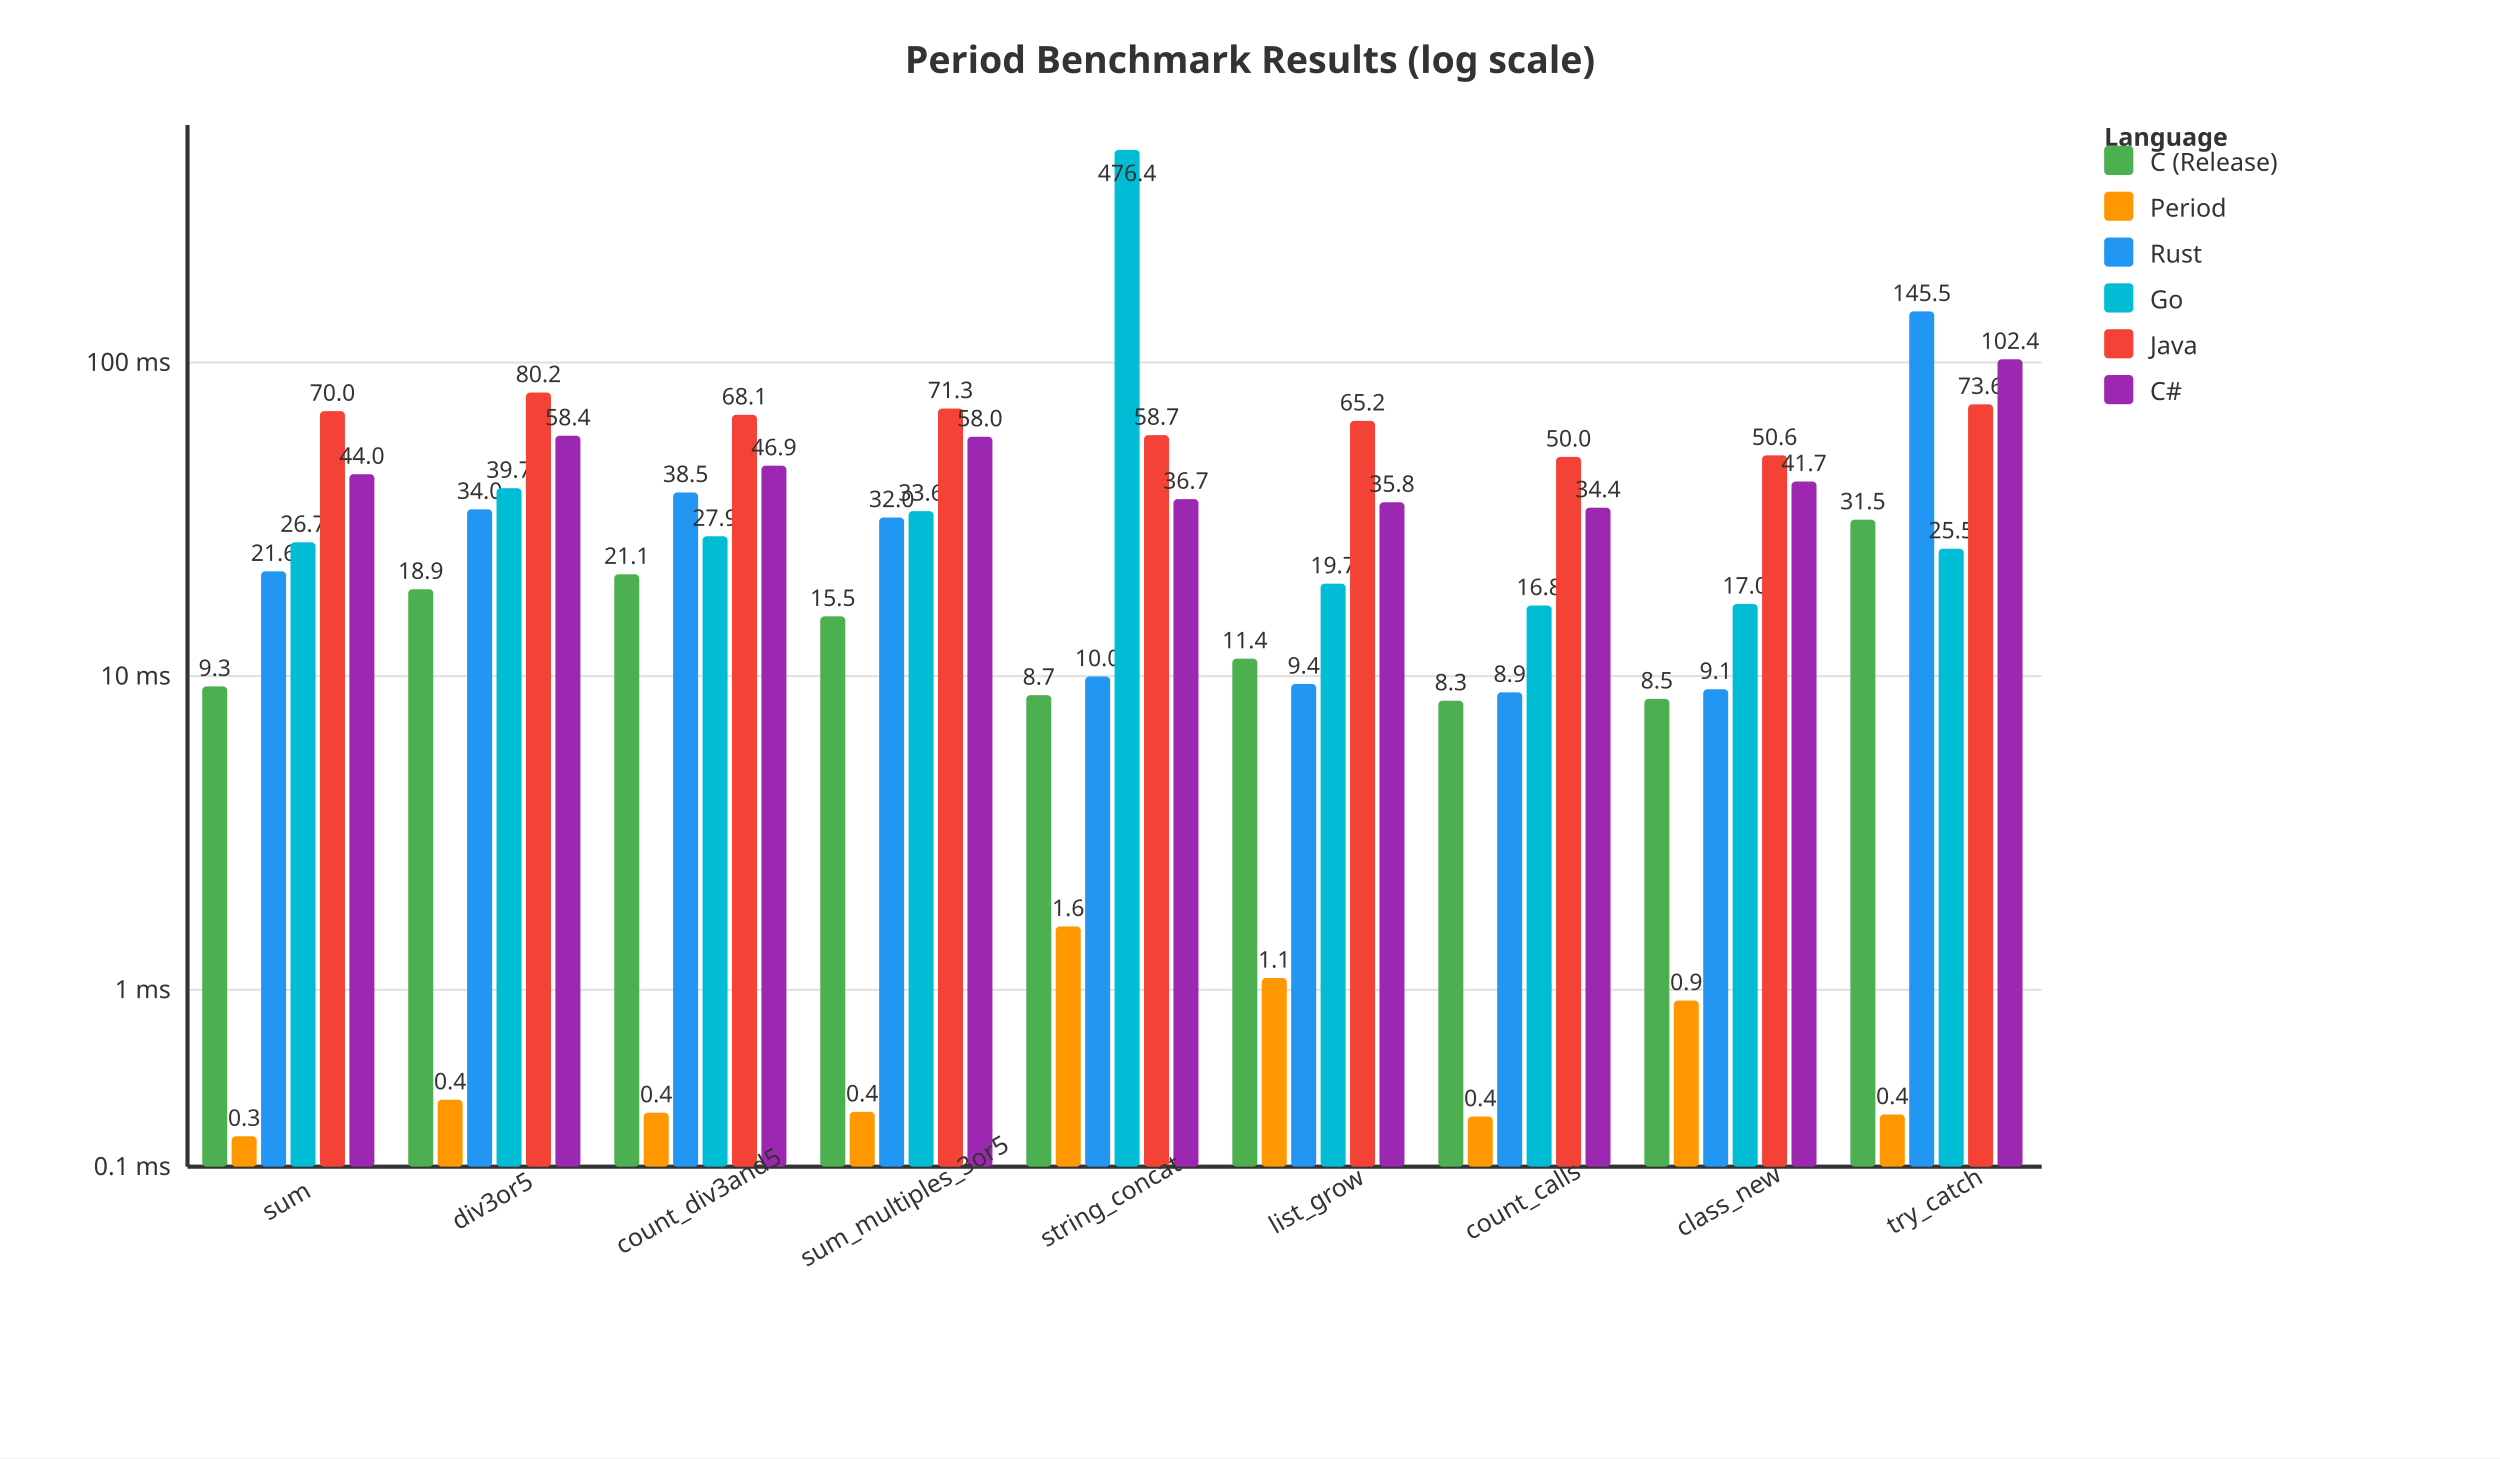
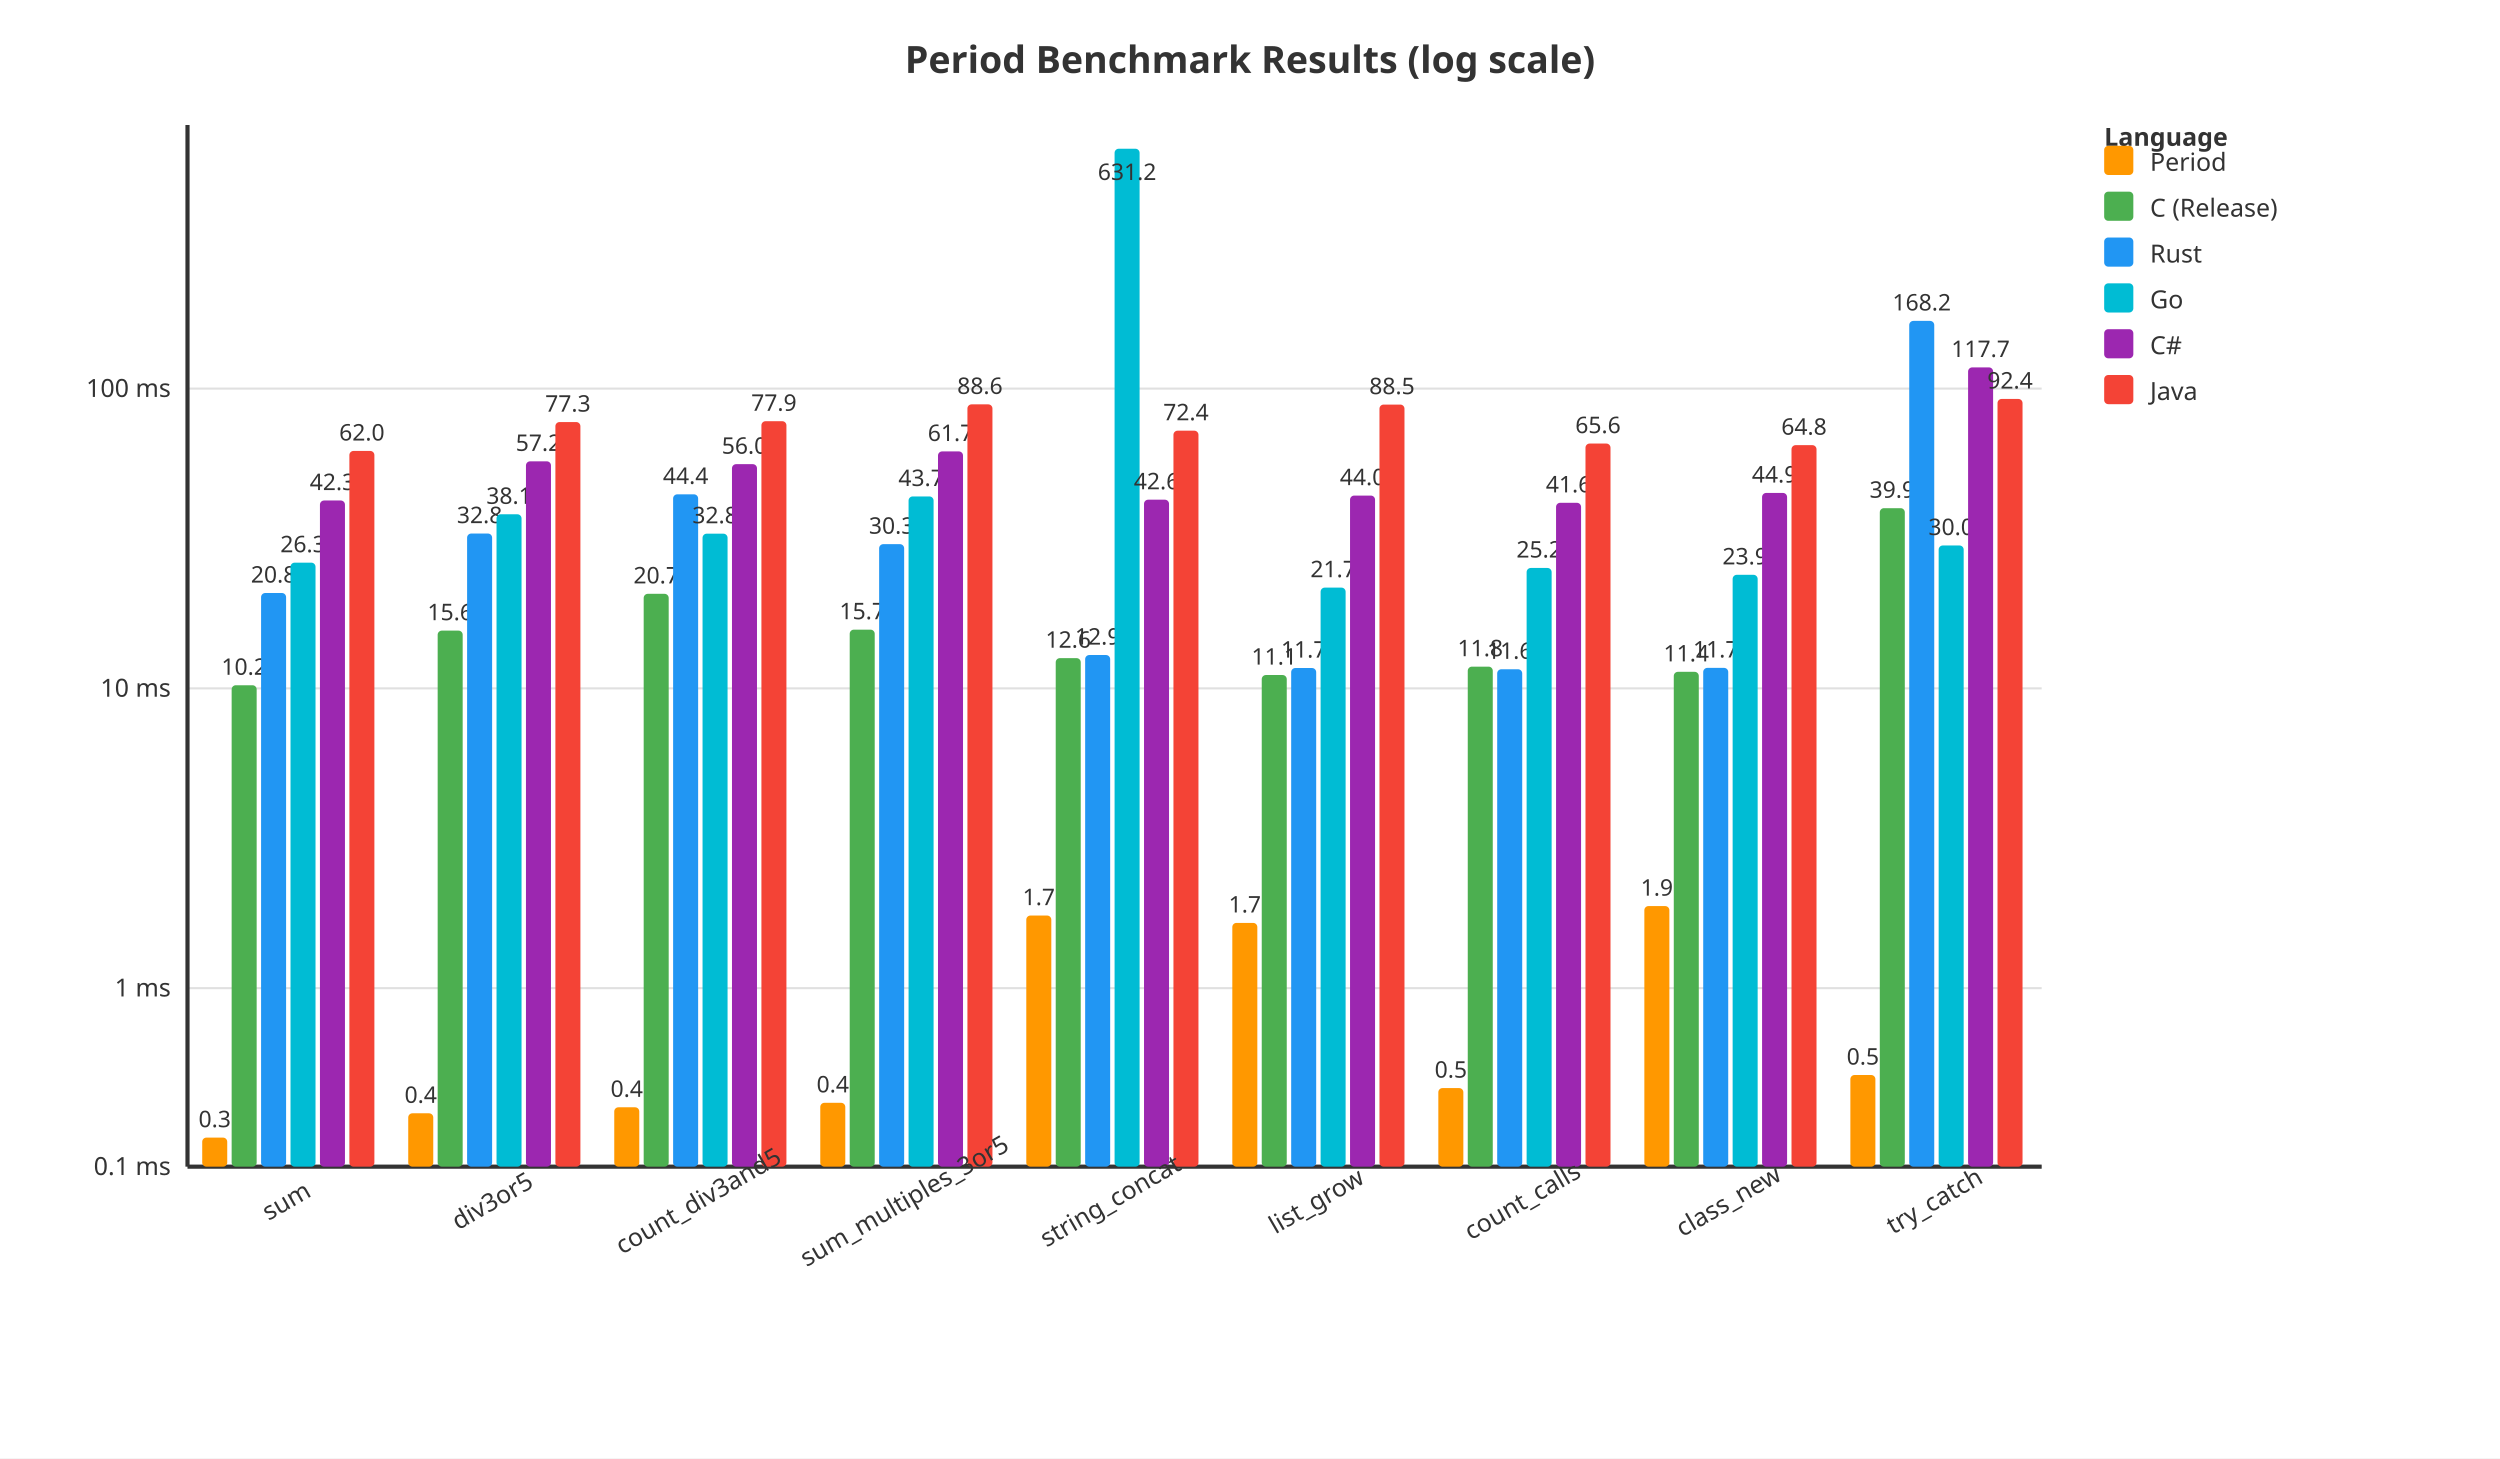
<svg xmlns="http://www.w3.org/2000/svg" width="1200" height="700" viewBox="0 0 1200 700">
  <style>
  text { font-family: sans-serif; font-size: 12px; fill: #333; }
  .title { font-size: 18px; font-weight: bold; }
  .axis { font-size: 12px; }
  .label { font-size: 11px; }
  .grid { stroke: #e0e0e0; stroke-width: 1; }
</style>
  <rect width="1200" height="700" fill="#ffffff" />
  <text x="600" y="35" text-anchor="middle" class="title">Period Benchmark Results (log scale)</text>
  <line x1="90" y1="560.0" x2="980" y2="560.0" class="grid" />
  <text x="82" y="564.0" text-anchor="end" class="axis">0.1 ms</text>
-   <line x1="90" y1="475.102" x2="980" y2="475.102" class="grid" />
-   <text x="82" y="479.102" text-anchor="end" class="axis">1 ms</text>
-   <line x1="90" y1="324.547" x2="980" y2="324.547" class="grid" />
-   <text x="82" y="328.547" text-anchor="end" class="axis">10 ms</text>
-   <line x1="90" y1="173.992" x2="980" y2="173.992" class="grid" />
-   <text x="82" y="177.992" text-anchor="end" class="axis">100 ms</text>
+   <line x1="90" y1="474.31" x2="980" y2="474.31" class="grid" />
+   <text x="82" y="478.31" text-anchor="end" class="axis">1 ms</text>
+   <line x1="90" y1="330.419" x2="980" y2="330.419" class="grid" />
+   <text x="82" y="334.419" text-anchor="end" class="axis">10 ms</text>
+   <line x1="90" y1="186.528" x2="980" y2="186.528" class="grid" />
+   <text x="82" y="190.528" text-anchor="end" class="axis">100 ms</text>
  <line x1="90" y1="60" x2="90" y2="560" stroke="#333" stroke-width="2" />
  <line x1="90" y1="560" x2="980" y2="560" stroke="#333" stroke-width="2" />
-   <rect x="97.063" y="329.475" width="12.008" height="230.525" fill="#4caf50" rx="2" />
-   <text x="103.067" y="324.475" text-anchor="middle" class="label">9.3</text>
-   <rect x="111.19" y="545.41" width="12.008" height="14.59" fill="#ff9800" rx="2" />
-   <text x="117.194" y="540.41" text-anchor="middle" class="label">0.3</text>
-   <rect x="125.317" y="274.238" width="12.008" height="285.762" fill="#2196f3" rx="2" />
-   <text x="131.321" y="269.238" text-anchor="middle" class="label">21.6</text>
-   <rect x="139.444" y="260.292" width="12.008" height="299.708" fill="#00bcd4" rx="2" />
-   <text x="145.448" y="255.292" text-anchor="middle" class="label">26.7</text>
-   <rect x="153.571" y="197.348" width="12.008" height="362.652" fill="#f44336" rx="2" />
-   <text x="159.575" y="192.348" text-anchor="middle" class="label">70.0</text>
-   <rect x="167.698" y="227.606" width="12.008" height="332.394" fill="#9c27b0" rx="2" />
-   <text x="173.702" y="222.606" text-anchor="middle" class="label">44.0</text>
-   <rect x="195.952" y="282.832" width="12.008" height="277.168" fill="#4caf50" rx="2" />
-   <text x="201.956" y="277.832" text-anchor="middle" class="label">18.9</text>
-   <rect x="210.079" y="527.868" width="12.008" height="32.132" fill="#ff9800" rx="2" />
-   <text x="216.083" y="522.868" text-anchor="middle" class="label">0.4</text>
-   <rect x="224.206" y="244.464" width="12.008" height="315.536" fill="#2196f3" rx="2" />
-   <text x="230.21" y="239.464" text-anchor="middle" class="label">34.0</text>
-   <rect x="238.333" y="234.329" width="12.008" height="325.671" fill="#00bcd4" rx="2" />
-   <text x="244.337" y="229.329" text-anchor="middle" class="label">39.7</text>
-   <rect x="252.46" y="188.415" width="12.008" height="371.585" fill="#f44336" rx="2" />
-   <text x="258.464" y="183.415" text-anchor="middle" class="label">80.2</text>
-   <rect x="266.587" y="209.139" width="12.008" height="350.861" fill="#9c27b0" rx="2" />
-   <text x="272.591" y="204.139" text-anchor="middle" class="label">58.4</text>
-   <rect x="294.841" y="275.663" width="12.008" height="284.337" fill="#4caf50" rx="2" />
-   <text x="300.845" y="270.663" text-anchor="middle" class="label">21.1</text>
-   <rect x="308.968" y="534.084" width="12.008" height="25.916" fill="#ff9800" rx="2" />
-   <text x="314.972" y="529.084" text-anchor="middle" class="label">0.4</text>
-   <rect x="323.095" y="236.376" width="12.008" height="323.624" fill="#2196f3" rx="2" />
-   <text x="329.099" y="231.376" text-anchor="middle" class="label">38.5</text>
-   <rect x="337.222" y="257.416" width="12.008" height="302.584" fill="#00bcd4" rx="2" />
-   <text x="343.226" y="252.416" text-anchor="middle" class="label">27.9</text>
-   <rect x="351.349" y="199.116" width="12.008" height="360.884" fill="#f44336" rx="2" />
-   <text x="357.353" y="194.116" text-anchor="middle" class="label">68.1</text>
-   <rect x="365.476" y="223.516" width="12.008" height="336.484" fill="#9c27b0" rx="2" />
-   <text x="371.48" y="218.516" text-anchor="middle" class="label">46.9</text>
-   <rect x="393.73" y="295.853" width="12.008" height="264.147" fill="#4caf50" rx="2" />
-   <text x="399.734" y="290.853" text-anchor="middle" class="label">15.5</text>
-   <rect x="407.857" y="533.682" width="12.008" height="26.318" fill="#ff9800" rx="2" />
-   <text x="413.861" y="528.682" text-anchor="middle" class="label">0.4</text>
-   <rect x="421.984" y="248.418" width="12.008" height="311.582" fill="#2196f3" rx="2" />
-   <text x="427.988" y="243.418" text-anchor="middle" class="label">32.0</text>
-   <rect x="436.111" y="245.331" width="12.008" height="314.669" fill="#00bcd4" rx="2" />
-   <text x="442.115" y="240.331" text-anchor="middle" class="label">33.6</text>
-   <rect x="450.238" y="196.085" width="12.008" height="363.915" fill="#f44336" rx="2" />
-   <text x="456.242" y="191.085" text-anchor="middle" class="label">71.3</text>
-   <rect x="464.365" y="209.619" width="12.008" height="350.381" fill="#9c27b0" rx="2" />
-   <text x="470.369" y="204.619" text-anchor="middle" class="label">58.0</text>
-   <rect x="492.619" y="333.654" width="12.008" height="226.346" fill="#4caf50" rx="2" />
-   <text x="498.623" y="328.654" text-anchor="middle" class="label">8.7</text>
-   <rect x="506.746" y="444.684" width="12.008" height="115.316" fill="#ff9800" rx="2" />
-   <text x="512.75" y="439.684" text-anchor="middle" class="label">1.6</text>
-   <rect x="520.873" y="324.742" width="12.008" height="235.258" fill="#2196f3" rx="2" />
-   <text x="526.877" y="319.742" text-anchor="middle" class="label">10.0</text>
-   <rect x="535.0" y="71.921" width="12.008" height="488.079" fill="#00bcd4" rx="2" />
-   <text x="541.004" y="86.921" text-anchor="middle" class="label">476.4</text>
-   <rect x="549.127" y="208.865" width="12.008" height="351.135" fill="#f44336" rx="2" />
-   <text x="555.131" y="203.865" text-anchor="middle" class="label">58.7</text>
-   <rect x="563.254" y="239.579" width="12.008" height="320.421" fill="#9c27b0" rx="2" />
-   <text x="569.258" y="234.579" text-anchor="middle" class="label">36.7</text>
-   <rect x="591.508" y="316.167" width="12.008" height="243.833" fill="#4caf50" rx="2" />
-   <text x="597.512" y="311.167" text-anchor="middle" class="label">11.4</text>
-   <rect x="605.635" y="469.441" width="12.008" height="90.559" fill="#ff9800" rx="2" />
-   <text x="611.639" y="464.441" text-anchor="middle" class="label">1.1</text>
-   <rect x="619.762" y="328.3" width="12.008" height="231.7" fill="#2196f3" rx="2" />
-   <text x="625.766" y="323.3" text-anchor="middle" class="label">9.4</text>
-   <rect x="633.889" y="280.158" width="12.008" height="279.842" fill="#00bcd4" rx="2" />
-   <text x="639.893" y="275.158" text-anchor="middle" class="label">19.7</text>
-   <rect x="648.016" y="202.007" width="12.008" height="357.993" fill="#f44336" rx="2" />
-   <text x="654.02" y="197.007" text-anchor="middle" class="label">65.2</text>
-   <rect x="662.143" y="241.084" width="12.008" height="318.916" fill="#9c27b0" rx="2" />
-   <text x="668.147" y="236.084" text-anchor="middle" class="label">35.8</text>
-   <rect x="690.397" y="336.351" width="12.008" height="223.649" fill="#4caf50" rx="2" />
-   <text x="696.401" y="331.351" text-anchor="middle" class="label">8.3</text>
-   <rect x="704.524" y="535.951" width="12.008" height="24.049" fill="#ff9800" rx="2" />
-   <text x="710.528" y="530.951" text-anchor="middle" class="label">0.4</text>
-   <rect x="718.651" y="332.311" width="12.008" height="227.689" fill="#2196f3" rx="2" />
-   <text x="724.655" y="327.311" text-anchor="middle" class="label">8.9</text>
-   <rect x="732.778" y="290.64" width="12.008" height="269.36" fill="#00bcd4" rx="2" />
-   <text x="738.782" y="285.64" text-anchor="middle" class="label">16.8</text>
-   <rect x="746.905" y="219.31" width="12.008" height="340.69" fill="#f44336" rx="2" />
-   <text x="752.909" y="214.31" text-anchor="middle" class="label">50.0</text>
-   <rect x="761.032" y="243.683" width="12.008" height="316.317" fill="#9c27b0" rx="2" />
-   <text x="767.036" y="238.683" text-anchor="middle" class="label">34.4</text>
-   <rect x="789.286" y="335.457" width="12.008" height="224.543" fill="#4caf50" rx="2" />
-   <text x="795.29" y="330.457" text-anchor="middle" class="label">8.5</text>
-   <rect x="803.413" y="480.247" width="12.008" height="79.753" fill="#ff9800" rx="2" />
-   <text x="809.417" y="475.247" text-anchor="middle" class="label">0.9</text>
-   <rect x="817.54" y="330.848" width="12.008" height="229.152" fill="#2196f3" rx="2" />
-   <text x="823.544" y="325.848" text-anchor="middle" class="label">9.1</text>
-   <rect x="831.667" y="289.89" width="12.008" height="270.11" fill="#00bcd4" rx="2" />
-   <text x="837.671" y="284.89" text-anchor="middle" class="label">17.0</text>
-   <rect x="845.794" y="218.571" width="12.008" height="341.429" fill="#f44336" rx="2" />
-   <text x="851.798" y="213.571" text-anchor="middle" class="label">50.6</text>
-   <rect x="859.921" y="231.122" width="12.008" height="328.878" fill="#9c27b0" rx="2" />
-   <text x="865.925" y="226.122" text-anchor="middle" class="label">41.7</text>
-   <rect x="888.175" y="249.447" width="12.008" height="310.553" fill="#4caf50" rx="2" />
-   <text x="894.179" y="244.447" text-anchor="middle" class="label">31.5</text>
-   <rect x="902.302" y="534.957" width="12.008" height="25.043" fill="#ff9800" rx="2" />
-   <text x="908.306" y="529.957" text-anchor="middle" class="label">0.4</text>
-   <rect x="916.429" y="149.48" width="12.008" height="410.52" fill="#2196f3" rx="2" />
-   <text x="922.433" y="144.48" text-anchor="middle" class="label">145.5</text>
-   <rect x="930.556" y="263.378" width="12.008" height="296.622" fill="#00bcd4" rx="2" />
-   <text x="936.56" y="258.378" text-anchor="middle" class="label">25.5</text>
-   <rect x="944.683" y="194.074" width="12.008" height="365.926" fill="#f44336" rx="2" />
-   <text x="950.687" y="189.074" text-anchor="middle" class="label">73.6</text>
-   <rect x="958.81" y="172.462" width="12.008" height="387.538" fill="#9c27b0" rx="2" />
-   <text x="964.813" y="167.462" text-anchor="middle" class="label">102.4</text>
+   <rect x="97.063" y="546.056" width="12.008" height="13.944" fill="#ff9800" rx="2" />
+   <text x="103.067" y="541.056" text-anchor="middle" class="label">0.3</text>
+   <rect x="111.19" y="328.912" width="12.008" height="231.088" fill="#4caf50" rx="2" />
+   <text x="117.194" y="323.912" text-anchor="middle" class="label">10.2</text>
+   <rect x="125.317" y="284.642" width="12.008" height="275.358" fill="#2196f3" rx="2" />
+   <text x="131.321" y="279.642" text-anchor="middle" class="label">20.8</text>
+   <rect x="139.444" y="270.075" width="12.008" height="289.925" fill="#00bcd4" rx="2" />
+   <text x="145.448" y="265.075" text-anchor="middle" class="label">26.3</text>
+   <rect x="153.571" y="240.239" width="12.008" height="319.761" fill="#9c27b0" rx="2" />
+   <text x="159.575" y="235.239" text-anchor="middle" class="label">42.3</text>
+   <rect x="167.698" y="216.45" width="12.008" height="343.55" fill="#f44336" rx="2" />
+   <text x="173.702" y="211.45" text-anchor="middle" class="label">62.0</text>
+   <rect x="195.952" y="534.382" width="12.008" height="25.618" fill="#ff9800" rx="2" />
+   <text x="201.956" y="529.382" text-anchor="middle" class="label">0.4</text>
+   <rect x="210.079" y="302.698" width="12.008" height="257.302" fill="#4caf50" rx="2" />
+   <text x="216.083" y="297.698" text-anchor="middle" class="label">15.6</text>
+   <rect x="224.206" y="256.097" width="12.008" height="303.903" fill="#2196f3" rx="2" />
+   <text x="230.21" y="251.097" text-anchor="middle" class="label">32.8</text>
+   <rect x="238.333" y="246.853" width="12.008" height="313.147" fill="#00bcd4" rx="2" />
+   <text x="244.337" y="241.853" text-anchor="middle" class="label">38.1</text>
+   <rect x="252.46" y="221.435" width="12.008" height="338.565" fill="#9c27b0" rx="2" />
+   <text x="258.464" y="216.435" text-anchor="middle" class="label">57.2</text>
+   <rect x="266.587" y="202.586" width="12.008" height="357.414" fill="#f44336" rx="2" />
+   <text x="272.591" y="197.586" text-anchor="middle" class="label">77.3</text>
+   <rect x="294.841" y="531.503" width="12.008" height="28.497" fill="#ff9800" rx="2" />
+   <text x="300.845" y="526.503" text-anchor="middle" class="label">0.4</text>
+   <rect x="308.968" y="285.033" width="12.008" height="274.967" fill="#4caf50" rx="2" />
+   <text x="314.972" y="280.033" text-anchor="middle" class="label">20.7</text>
+   <rect x="323.095" y="237.278" width="12.008" height="322.722" fill="#2196f3" rx="2" />
+   <text x="329.099" y="232.278" text-anchor="middle" class="label">44.4</text>
+   <rect x="337.222" y="256.167" width="12.008" height="303.833" fill="#00bcd4" rx="2" />
+   <text x="343.226" y="251.167" text-anchor="middle" class="label">32.8</text>
+   <rect x="351.349" y="222.796" width="12.008" height="337.204" fill="#9c27b0" rx="2" />
+   <text x="357.353" y="217.796" text-anchor="middle" class="label">56.0</text>
+   <rect x="365.476" y="202.175" width="12.008" height="357.825" fill="#f44336" rx="2" />
+   <text x="371.48" y="197.175" text-anchor="middle" class="label">77.9</text>
+   <rect x="393.73" y="529.348" width="12.008" height="30.652" fill="#ff9800" rx="2" />
+   <text x="399.734" y="524.348" text-anchor="middle" class="label">0.4</text>
+   <rect x="407.857" y="302.231" width="12.008" height="257.769" fill="#4caf50" rx="2" />
+   <text x="413.861" y="297.231" text-anchor="middle" class="label">15.7</text>
+   <rect x="421.984" y="261.191" width="12.008" height="298.809" fill="#2196f3" rx="2" />
+   <text x="427.988" y="256.191" text-anchor="middle" class="label">30.3</text>
+   <rect x="436.111" y="238.288" width="12.008" height="321.712" fill="#00bcd4" rx="2" />
+   <text x="442.115" y="233.288" text-anchor="middle" class="label">43.7</text>
+   <rect x="450.238" y="216.676" width="12.008" height="343.324" fill="#9c27b0" rx="2" />
+   <text x="456.242" y="211.676" text-anchor="middle" class="label">61.7</text>
+   <rect x="464.365" y="194.095" width="12.008" height="365.905" fill="#f44336" rx="2" />
+   <text x="470.369" y="189.095" text-anchor="middle" class="label">88.6</text>
+   <rect x="492.619" y="439.459" width="12.008" height="120.541" fill="#ff9800" rx="2" />
+   <text x="498.623" y="434.459" text-anchor="middle" class="label">1.7</text>
+   <rect x="506.746" y="315.903" width="12.008" height="244.097" fill="#4caf50" rx="2" />
+   <text x="512.75" y="310.903" text-anchor="middle" class="label">12.6</text>
+   <rect x="520.873" y="314.411" width="12.008" height="245.589" fill="#2196f3" rx="2" />
+   <text x="526.877" y="309.411" text-anchor="middle" class="label">12.9</text>
+   <rect x="535.0" y="71.393" width="12.008" height="488.607" fill="#00bcd4" rx="2" />
+   <text x="541.004" y="86.393" text-anchor="middle" class="label">631.2</text>
+   <rect x="549.127" y="239.851" width="12.008" height="320.149" fill="#9c27b0" rx="2" />
+   <text x="555.131" y="234.851" text-anchor="middle" class="label">42.6</text>
+   <rect x="563.254" y="206.726" width="12.008" height="353.274" fill="#f44336" rx="2" />
+   <text x="569.258" y="201.726" text-anchor="middle" class="label">72.4</text>
+   <rect x="591.508" y="442.995" width="12.008" height="117.005" fill="#ff9800" rx="2" />
+   <text x="597.512" y="437.995" text-anchor="middle" class="label">1.7</text>
+   <rect x="605.635" y="324.013" width="12.008" height="235.987" fill="#4caf50" rx="2" />
+   <text x="611.639" y="319.013" text-anchor="middle" class="label">11.1</text>
+   <rect x="619.762" y="320.651" width="12.008" height="239.349" fill="#2196f3" rx="2" />
+   <text x="625.766" y="315.651" text-anchor="middle" class="label">11.7</text>
+   <rect x="633.889" y="282.054" width="12.008" height="277.946" fill="#00bcd4" rx="2" />
+   <text x="639.893" y="277.054" text-anchor="middle" class="label">21.7</text>
+   <rect x="648.016" y="237.879" width="12.008" height="322.121" fill="#9c27b0" rx="2" />
+   <text x="654.02" y="232.879" text-anchor="middle" class="label">44.0</text>
+   <rect x="662.143" y="194.195" width="12.008" height="365.805" fill="#f44336" rx="2" />
+   <text x="668.147" y="189.195" text-anchor="middle" class="label">88.5</text>
+   <rect x="690.397" y="522.284" width="12.008" height="37.716" fill="#ff9800" rx="2" />
+   <text x="696.401" y="517.284" text-anchor="middle" class="label">0.5</text>
+   <rect x="704.524" y="319.988" width="12.008" height="240.012" fill="#4caf50" rx="2" />
+   <text x="710.528" y="314.988" text-anchor="middle" class="label">11.8</text>
+   <rect x="718.651" y="321.242" width="12.008" height="238.758" fill="#2196f3" rx="2" />
+   <text x="724.655" y="316.242" text-anchor="middle" class="label">11.6</text>
+   <rect x="732.778" y="272.624" width="12.008" height="287.376" fill="#00bcd4" rx="2" />
+   <text x="738.782" y="267.624" text-anchor="middle" class="label">25.2</text>
+   <rect x="746.905" y="241.341" width="12.008" height="318.659" fill="#9c27b0" rx="2" />
+   <text x="752.909" y="236.341" text-anchor="middle" class="label">41.6</text>
+   <rect x="761.032" y="212.905" width="12.008" height="347.095" fill="#f44336" rx="2" />
+   <text x="767.036" y="207.905" text-anchor="middle" class="label">65.6</text>
+   <rect x="789.286" y="434.917" width="12.008" height="125.083" fill="#ff9800" rx="2" />
+   <text x="795.29" y="429.917" text-anchor="middle" class="label">1.9</text>
+   <rect x="803.413" y="322.476" width="12.008" height="237.524" fill="#4caf50" rx="2" />
+   <text x="809.417" y="317.476" text-anchor="middle" class="label">11.4</text>
+   <rect x="817.54" y="320.582" width="12.008" height="239.418" fill="#2196f3" rx="2" />
+   <text x="823.544" y="315.582" text-anchor="middle" class="label">11.7</text>
+   <rect x="831.667" y="275.908" width="12.008" height="284.092" fill="#00bcd4" rx="2" />
+   <text x="837.671" y="270.908" text-anchor="middle" class="label">23.9</text>
+   <rect x="845.794" y="236.604" width="12.008" height="323.396" fill="#9c27b0" rx="2" />
+   <text x="851.798" y="231.604" text-anchor="middle" class="label">44.9</text>
+   <rect x="859.921" y="213.67" width="12.008" height="346.33" fill="#f44336" rx="2" />
+   <text x="865.925" y="208.67" text-anchor="middle" class="label">64.8</text>
+   <rect x="888.175" y="516.008" width="12.008" height="43.992" fill="#ff9800" rx="2" />
+   <text x="894.179" y="511.008" text-anchor="middle" class="label">0.5</text>
+   <rect x="902.302" y="243.921" width="12.008" height="316.079" fill="#4caf50" rx="2" />
+   <text x="908.306" y="238.921" text-anchor="middle" class="label">39.9</text>
+   <rect x="916.429" y="154.031" width="12.008" height="405.969" fill="#2196f3" rx="2" />
+   <text x="922.433" y="149.031" text-anchor="middle" class="label">168.2</text>
+   <rect x="930.556" y="261.829" width="12.008" height="298.171" fill="#00bcd4" rx="2" />
+   <text x="936.56" y="256.829" text-anchor="middle" class="label">30.0</text>
+   <rect x="944.683" y="176.347" width="12.008" height="383.653" fill="#9c27b0" rx="2" />
+   <text x="950.687" y="171.347" text-anchor="middle" class="label">117.7</text>
+   <rect x="958.81" y="191.492" width="12.008" height="368.508" fill="#f44336" rx="2" />
+   <text x="964.813" y="186.492" text-anchor="middle" class="label">92.4</text>
  <text x="139.444" y="580" text-anchor="middle" transform="rotate(-30 139.4444 580)" class="axis">sum</text>
  <text x="238.333" y="580" text-anchor="middle" transform="rotate(-30 238.3333 580)" class="axis">div3or5</text>
  <text x="337.222" y="580" text-anchor="middle" transform="rotate(-30 337.2222 580)" class="axis">count_div3and5</text>
  <text x="436.111" y="580" text-anchor="middle" transform="rotate(-30 436.1111 580)" class="axis">sum_multiples_3or5</text>
  <text x="535.0" y="580" text-anchor="middle" transform="rotate(-30 535.0 580)" class="axis">string_concat</text>
  <text x="633.889" y="580" text-anchor="middle" transform="rotate(-30 633.8889 580)" class="axis">list_grow</text>
  <text x="732.778" y="580" text-anchor="middle" transform="rotate(-30 732.7778 580)" class="axis">count_calls</text>
  <text x="831.667" y="580" text-anchor="middle" transform="rotate(-30 831.6667 580)" class="axis">class_new</text>
  <text x="930.556" y="580" text-anchor="middle" transform="rotate(-30 930.5556 580)" class="axis">try_catch</text>
  <text x="1010" y="70" class="axis" font-weight="bold">Language</text>
-   <rect x="1010" y="70" width="14" height="14" fill="#4caf50" rx="2" />
-   <text x="1032" y="82" class="axis">C (Release)</text>
-   <rect x="1010" y="92" width="14" height="14" fill="#ff9800" rx="2" />
-   <text x="1032" y="104" class="axis">Period</text>
+   <rect x="1010" y="70" width="14" height="14" fill="#ff9800" rx="2" />
+   <text x="1032" y="82" class="axis">Period</text>
+   <rect x="1010" y="92" width="14" height="14" fill="#4caf50" rx="2" />
+   <text x="1032" y="104" class="axis">C (Release)</text>
  <rect x="1010" y="114" width="14" height="14" fill="#2196f3" rx="2" />
  <text x="1032" y="126" class="axis">Rust</text>
  <rect x="1010" y="136" width="14" height="14" fill="#00bcd4" rx="2" />
  <text x="1032" y="148" class="axis">Go</text>
-   <rect x="1010" y="158" width="14" height="14" fill="#f44336" rx="2" />
-   <text x="1032" y="170" class="axis">Java</text>
-   <rect x="1010" y="180" width="14" height="14" fill="#9c27b0" rx="2" />
-   <text x="1032" y="192" class="axis">C#</text>
+   <rect x="1010" y="158" width="14" height="14" fill="#9c27b0" rx="2" />
+   <text x="1032" y="170" class="axis">C#</text>
+   <rect x="1010" y="180" width="14" height="14" fill="#f44336" rx="2" />
+   <text x="1032" y="192" class="axis">Java</text>
</svg>
